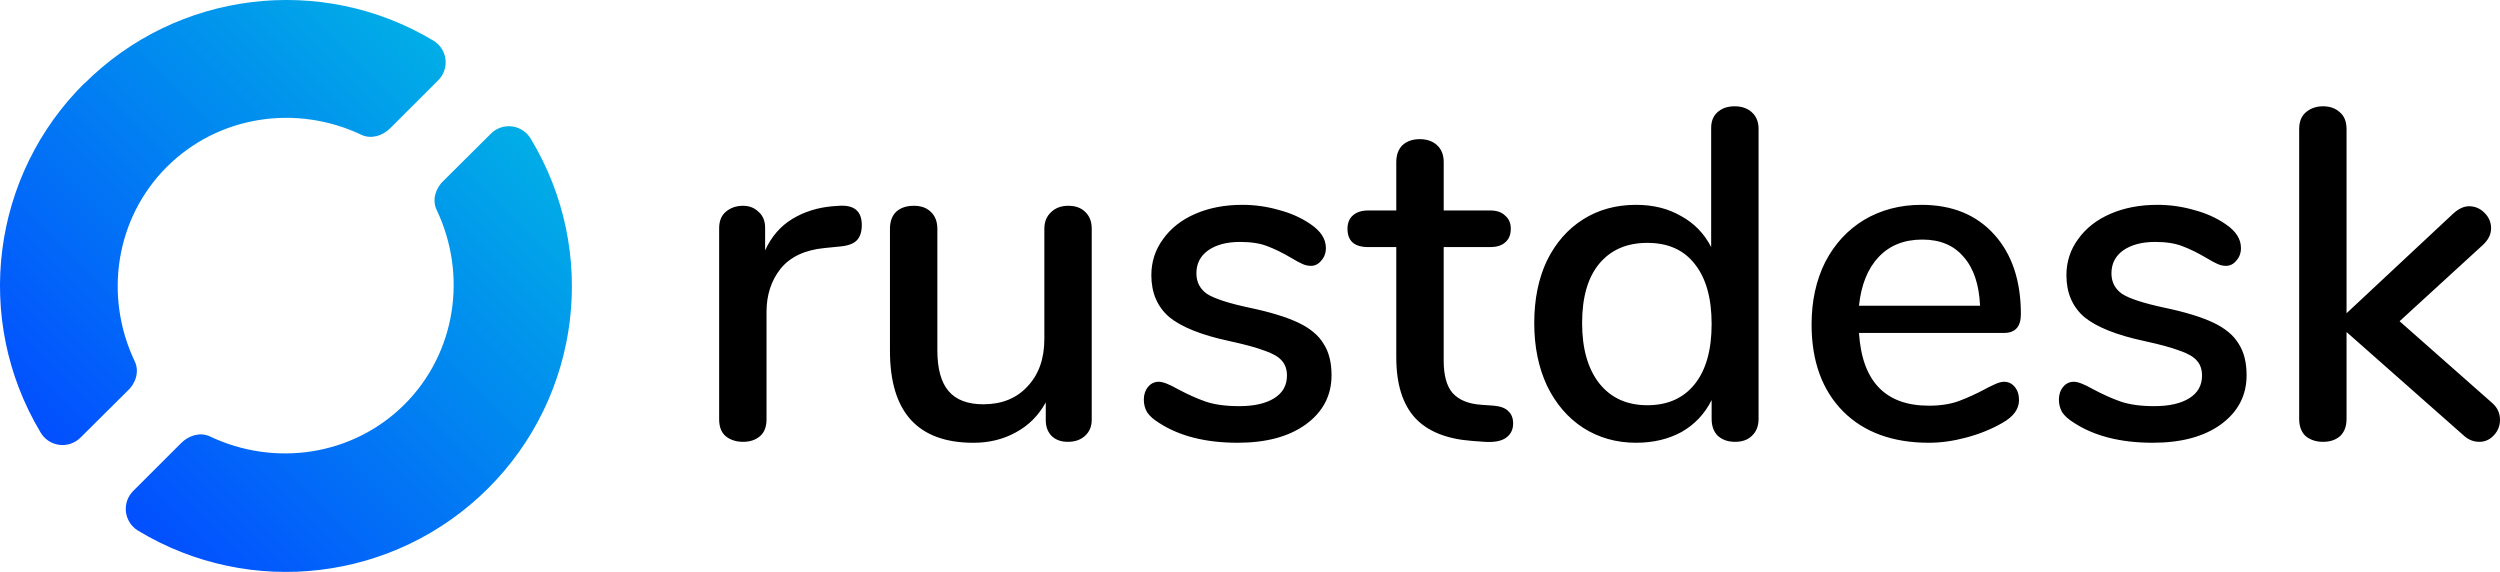
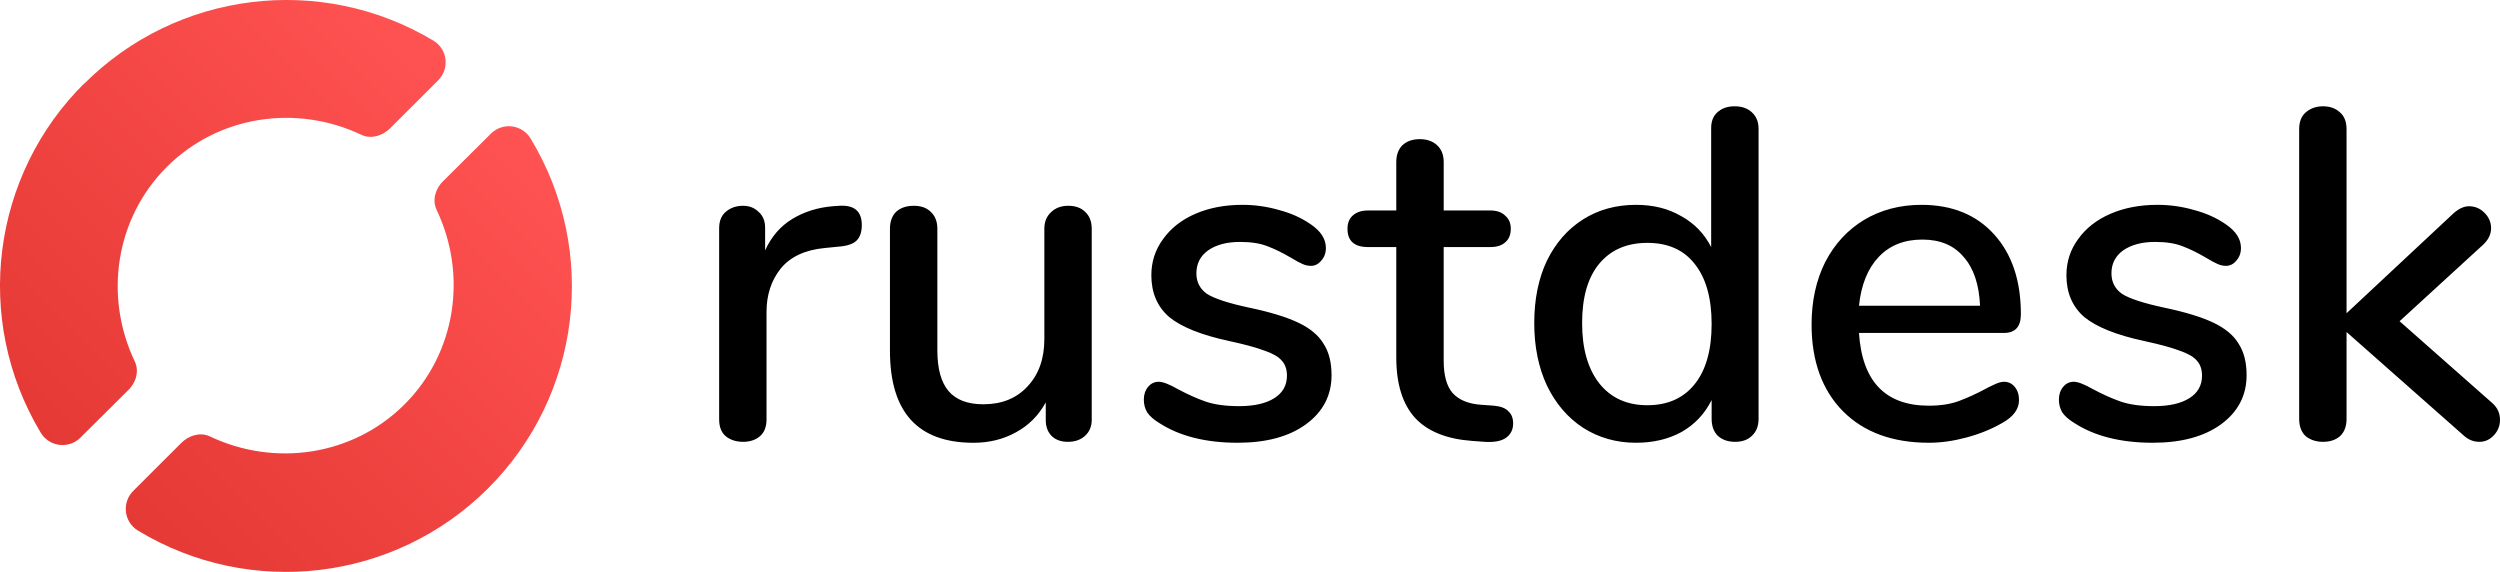
<svg xmlns="http://www.w3.org/2000/svg" xmlns:xlink="http://www.w3.org/1999/xlink" viewBox="66.993 897.484 113.652 26">
  <defs>
    <linearGradient id="a" x1=".148" x2=".845" y1=".851" y2=".154" gradientTransform="matrix(26.301 0 0 26.331 90.674 911.757)" gradientUnits="userSpaceOnUse">
-       <stop offset="0" stop-color="#004ba6" style="stop-color:#024eff;stop-opacity:1" />
-       <stop offset="1" stop-color="#00bfe1" style="stop-color:#01aee6;stop-opacity:1" />
+       <stop offset="0" stop-color="#B71C1C" style="stop-color:#E53935;stop-opacity:1" />
+       <stop offset="1" stop-color="#FF5252" style="stop-color:#FF5252;stop-opacity:1" />
    </linearGradient>
    <linearGradient xlink:href="#a" id="c" x1=".148" x2=".845" y1=".851" y2=".154" gradientTransform="matrix(26.00048 0 0 25.99935 66.993 897.485)" gradientUnits="userSpaceOnUse" />
  </defs>
  <linearGradient id="b" x1=".148" x2=".845" y1=".851" y2=".154" gradientTransform="matrix(26.301 0 0 26.331 90.674 911.757)" gradientUnits="userSpaceOnUse">
-     <stop offset="0" stop-color="#004ba6" style="stop-color:#0071ff;stop-opacity:1" />
-     <stop offset="1" stop-color="#00bfe1" style="stop-color:#00bfe1;stop-opacity:1" />
+     <stop offset="0" stop-color="#B71C1C" style="stop-color:#E53935;stop-opacity:1" />
+     <stop offset="1" stop-color="#FF5252" style="stop-color:#FF5252;stop-opacity:1" />
  </linearGradient>
  <path d="M105.147 906.839q1.024-.064 1.024.875 0 .469-.235.704-.234.234-.81.277l-.64.064q-1.344.128-2.006.939-.64.81-.64 1.962v4.886q0 .512-.298.768-.3.256-.768.256-.47 0-.79-.256-.298-.256-.298-.768v-8.683q0-.49.298-.747.32-.277.79-.277.426 0 .704.277.298.256.298.726v1.024q.427-.939 1.238-1.43.81-.49 1.834-.576zm10.411 0q.49 0 .768.277.298.278.298.768v8.683q0 .448-.298.725-.3.278-.79.278-.448 0-.725-.256-.277-.278-.277-.726v-.81q-.491.896-1.366 1.365-.853.47-1.92.47-3.797 0-3.797-4.182v-5.547q0-.49.277-.768.299-.277.81-.277.492 0 .769.277.299.278.299.768v5.526q0 1.258.512 1.856.512.597 1.578.597 1.259 0 2.006-.81.768-.811.768-2.155v-5.014q0-.469.298-.746.299-.299.79-.299zm7.701 10.773q-2.176 0-3.563-.896-.384-.234-.554-.49-.15-.256-.15-.576 0-.342.192-.576.192-.235.49-.235.278 0 .876.341.64.342 1.237.555.619.213 1.536.213 1.024 0 1.6-.362.576-.363.576-1.024 0-.427-.235-.683-.213-.256-.768-.448-.554-.213-1.642-.448-1.878-.405-2.71-1.088-.81-.704-.81-1.899 0-.917.533-1.642.533-.747 1.472-1.152.939-.406 2.133-.406.854 0 1.664.235.81.213 1.43.64.703.47.703 1.088 0 .341-.213.576-.192.235-.47.235-.191 0-.383-.086-.192-.085-.512-.277-.576-.341-1.088-.533-.49-.192-1.237-.192-.896 0-1.451.384-.533.384-.533 1.045 0 .597.49.939.512.32 1.899.618 1.43.299 2.24.683.81.384 1.152.96.363.555.363 1.43 0 1.386-1.174 2.24-1.152.831-3.093.831zm11.648-1.685q.47.043.661.256.213.192.213.555 0 .426-.34.66-.32.214-.96.172l-.577-.043q-1.728-.128-2.581-1.045-.854-.94-.854-2.752v-5.014h-1.28q-.938 0-.938-.832 0-.384.234-.597.256-.235.704-.235h1.28v-2.197q0-.49.278-.768.298-.277.79-.277.49 0 .788.277.3.277.3.768v2.197h2.111q.448 0 .683.235.256.213.256.597 0 .406-.256.619-.235.213-.683.213h-2.112v5.163q0 1.003.405 1.472.427.47 1.28.533zm10.943-13.611q.491 0 .79.278.299.277.299.746v13.184q0 .491-.299.768-.277.278-.768.278-.49 0-.79-.278-.277-.277-.277-.768v-.853q-.469.939-1.365 1.45-.896.491-2.07.491-1.343 0-2.41-.682-1.045-.683-1.643-1.92-.576-1.238-.576-2.838 0-1.621.576-2.837.598-1.216 1.643-1.877 1.045-.662 2.41-.662 1.174 0 2.049.512.896.491 1.365 1.408v-5.418q0-.448.277-.704.3-.278.79-.278zm-3.967 13.59q1.386 0 2.154-.96t.768-2.731q0-1.77-.768-2.73-.746-.96-2.154-.96t-2.198.96q-.768.938-.768 2.687 0 1.75.79 2.752.79.982 2.176.982zm16.213-1.067q.299 0 .49.235.193.234.193.597 0 .619-.768 1.045-.747.427-1.643.662-.875.234-1.685.234-2.475 0-3.904-1.429-1.43-1.45-1.43-3.947 0-1.6.619-2.837.64-1.237 1.77-1.92 1.153-.683 2.603-.683 2.091 0 3.307 1.344 1.216 1.344 1.216 3.627 0 .853-.768.853h-6.592q.213 3.307 3.179 3.307.789 0 1.365-.213.576-.214 1.216-.555.064-.043.341-.17.299-.15.491-.15zm-3.712-6.464q-1.237 0-1.984.79-.747.789-.896 2.218h5.504q-.064-1.45-.747-2.219-.661-.789-1.877-.789zm10.475 9.237q-2.176 0-3.563-.896-.384-.234-.555-.49-.149-.256-.149-.576 0-.342.192-.576.192-.235.49-.235.278 0 .875.341.64.342 1.238.555.618.213 1.536.213 1.024 0 1.6-.362.576-.363.576-1.024 0-.427-.235-.683-.213-.256-.768-.448-.555-.213-1.643-.448-1.877-.405-2.709-1.088-.81-.704-.81-1.899 0-.917.533-1.642.533-.747 1.472-1.152.938-.406 2.133-.406.853 0 1.664.235.81.213 1.43.64.703.47.703 1.088 0 .341-.213.576-.192.235-.47.235-.191 0-.383-.086-.192-.085-.512-.277-.576-.341-1.088-.533-.491-.192-1.238-.192-.896 0-1.45.384-.534.384-.534 1.045 0 .597.491.939.512.32 1.899.618 1.429.299 2.24.683.81.384 1.152.96.362.555.362 1.43 0 1.386-1.173 2.24-1.152.831-3.093.831zm15.402-1.834q.384.32.384.789 0 .405-.277.704-.277.299-.661.299-.406 0-.726-.3l-5.312-4.692v3.946q0 .512-.298.79-.299.256-.768.256-.47 0-.79-.256-.298-.278-.298-.79v-13.162q0-.512.298-.768.32-.278.79-.278.469 0 .768.278.298.256.298.768v8.362l4.864-4.544q.363-.32.704-.32.406 0 .704.299.299.299.299.704 0 .405-.363.747l-3.797 3.477z" />
  <path fill="url(#b)" d="m89.318 903.552-2.135 2.122c-.376.337-.558.879-.347 1.337 1.422 2.976.882 6.524-1.452 8.856-2.335 2.331-5.887 2.87-8.866 1.449-.439-.197-.954-.03-1.292.312l-2.17 2.167a1.154 1.154 0 0 0 .208 1.81 13.005 13.005 0 0 0 15.91-1.912 12.97 12.97 0 0 0 1.956-15.887 1.154 1.154 0 0 0-1.812-.254zm-18.467-2.305a12.969 12.969 0 0 0-2.02 15.885 1.154 1.154 0 0 0 1.812.254l2.124-2.11c.385-.336.572-.884.359-1.348-1.423-2.976-.884-6.524 1.451-8.856 2.334-2.332 5.887-2.871 8.866-1.45.434.194.942.033 1.281-.3l2.182-2.18a1.152 1.152 0 0 0-.208-1.81 13.009 13.009 0 0 0-15.893 1.973z" style="fill:url(#c);stroke-width:.988" />
</svg>
